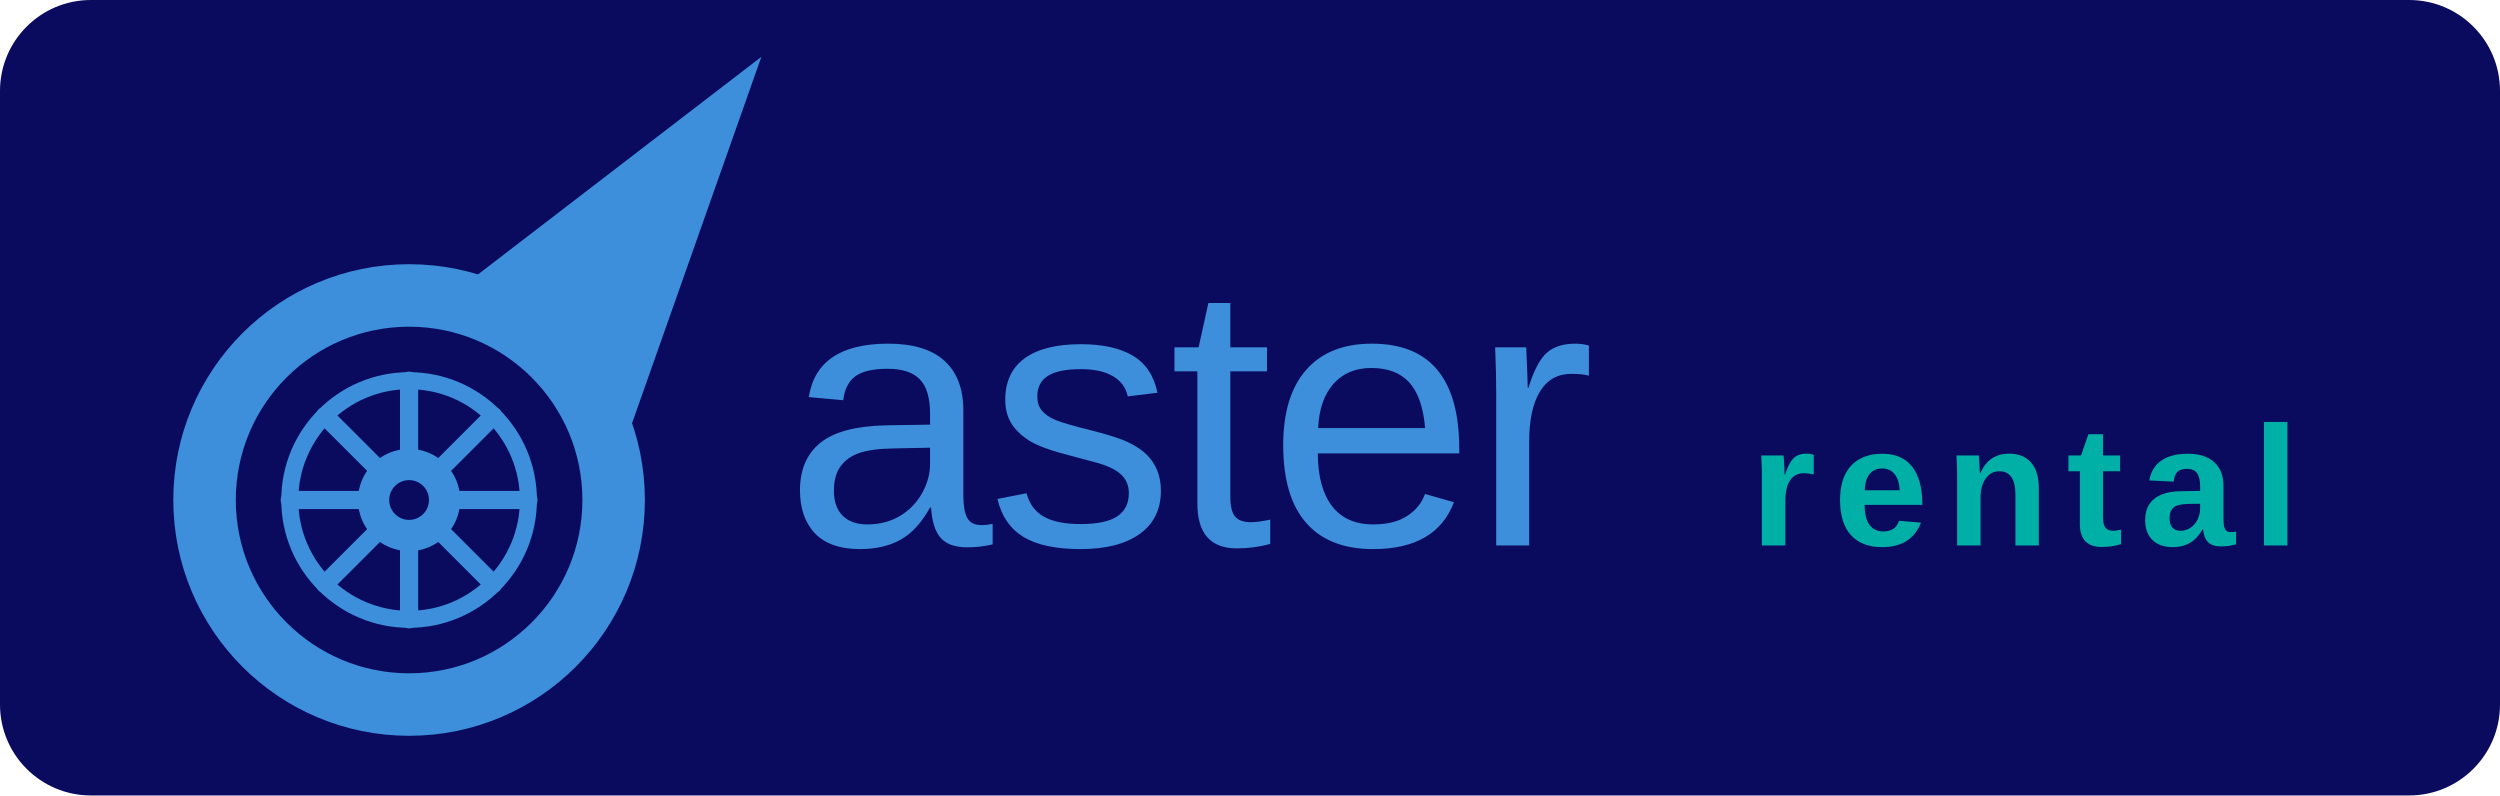
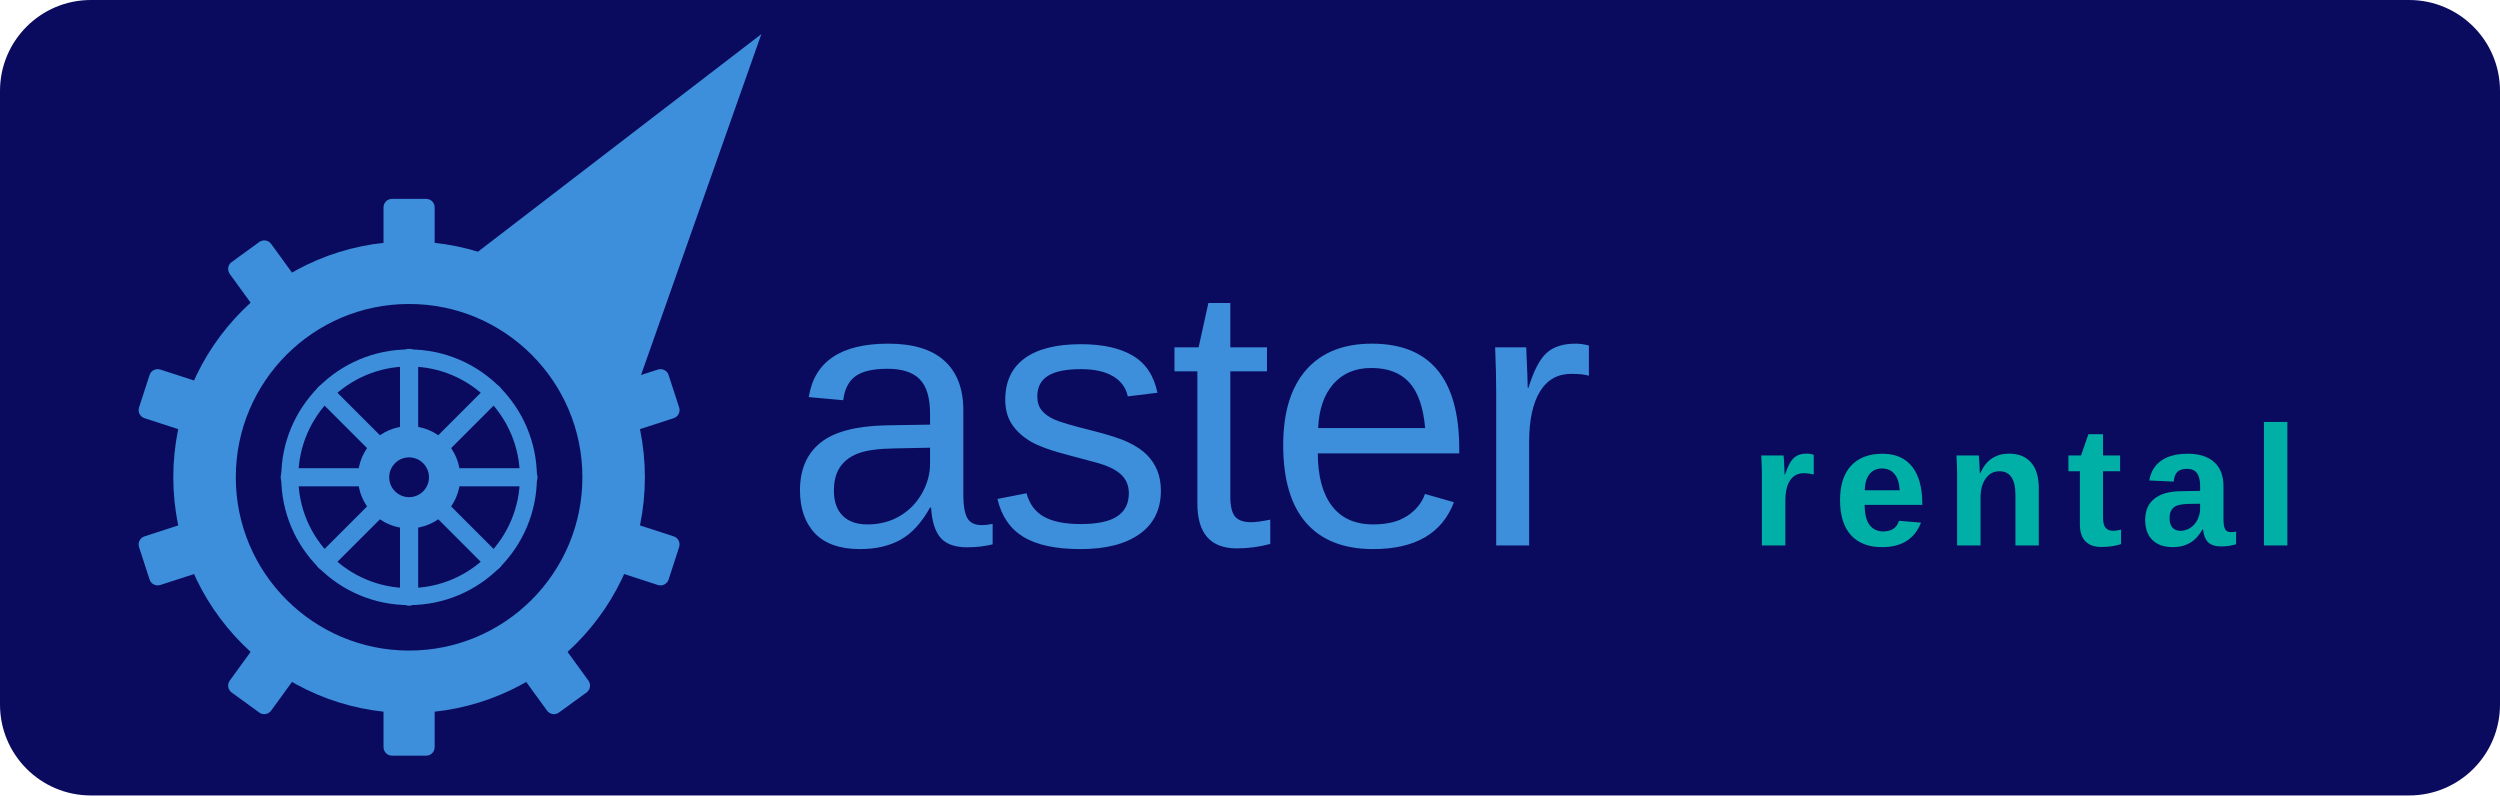
<svg xmlns="http://www.w3.org/2000/svg" viewBox="0 0 440 140" width="440" height="140" role="img" aria-label="aster rental">
  <rect width="440" height="140" rx="16" fill="#0A0A5E" />
-   <g transform="translate(14 8)">
+   <g transform="translate(14 4)">
    <path d="M64 45 L120 2 L96 70 Z" fill="#3D8FDB" />
+     <g fill="#3D8FDB">
+       <rect x="53.5" y="31" width="9" height="11" rx="1.5" transform="rotate(0 58 80)" />
+       <rect x="53.5" y="31" width="9" height="11" rx="1.5" transform="rotate(36 58 80)" />
+       <rect x="53.5" y="31" width="9" height="11" rx="1.5" transform="rotate(72 58 80)" />
+       <rect x="53.5" y="31" width="9" height="11" rx="1.5" transform="rotate(108 58 80)" />
+       <rect x="53.5" y="31" width="9" height="11" rx="1.5" transform="rotate(144 58 80)" />
+       <rect x="53.5" y="31" width="9" height="11" rx="1.5" transform="rotate(180 58 80)" />
+       <rect x="53.5" y="31" width="9" height="11" rx="1.5" transform="rotate(216 58 80)" />
+       <rect x="53.5" y="31" width="9" height="11" rx="1.5" transform="rotate(252 58 80)" />
+       <rect x="53.5" y="31" width="9" height="11" rx="1.5" transform="rotate(288 58 80)" />
+       <rect x="53.5" y="31" width="9" height="11" rx="1.5" transform="rotate(324 58 80)" />
+     </g>
    <circle cx="58" cy="80" r="36" fill="none" stroke="#3D8FDB" stroke-width="11" />
    <circle cx="58" cy="80" r="21" fill="none" stroke="#3D8FDB" stroke-width="3" />
    <g stroke="#3D8FDB" stroke-width="3.2" stroke-linecap="round">
      <line x1="58" y1="59" x2="58" y2="101" />
      <line x1="37" y1="80" x2="79" y2="80" />
      <line x1="43.2" y1="65.2" x2="72.8" y2="94.8" />
      <line x1="43.2" y1="94.8" x2="72.8" y2="65.2" />
    </g>
    <circle cx="58" cy="80" r="9" fill="#3D8FDB" />
    <circle cx="58" cy="80" r="3.5" fill="#0A0A5E" />
  </g>
  <text x="138" y="96" font-family="Montserrat, 'Segoe UI', Arial, sans-serif" font-size="66" font-weight="500" letter-spacing="-1" fill="#3D8FDB">aster</text>
  <text x="308" y="96" font-family="Montserrat, 'Segoe UI', Arial, sans-serif" font-size="30" font-weight="600" letter-spacing="3" fill="#00B0A6">rental</text>
</svg>
